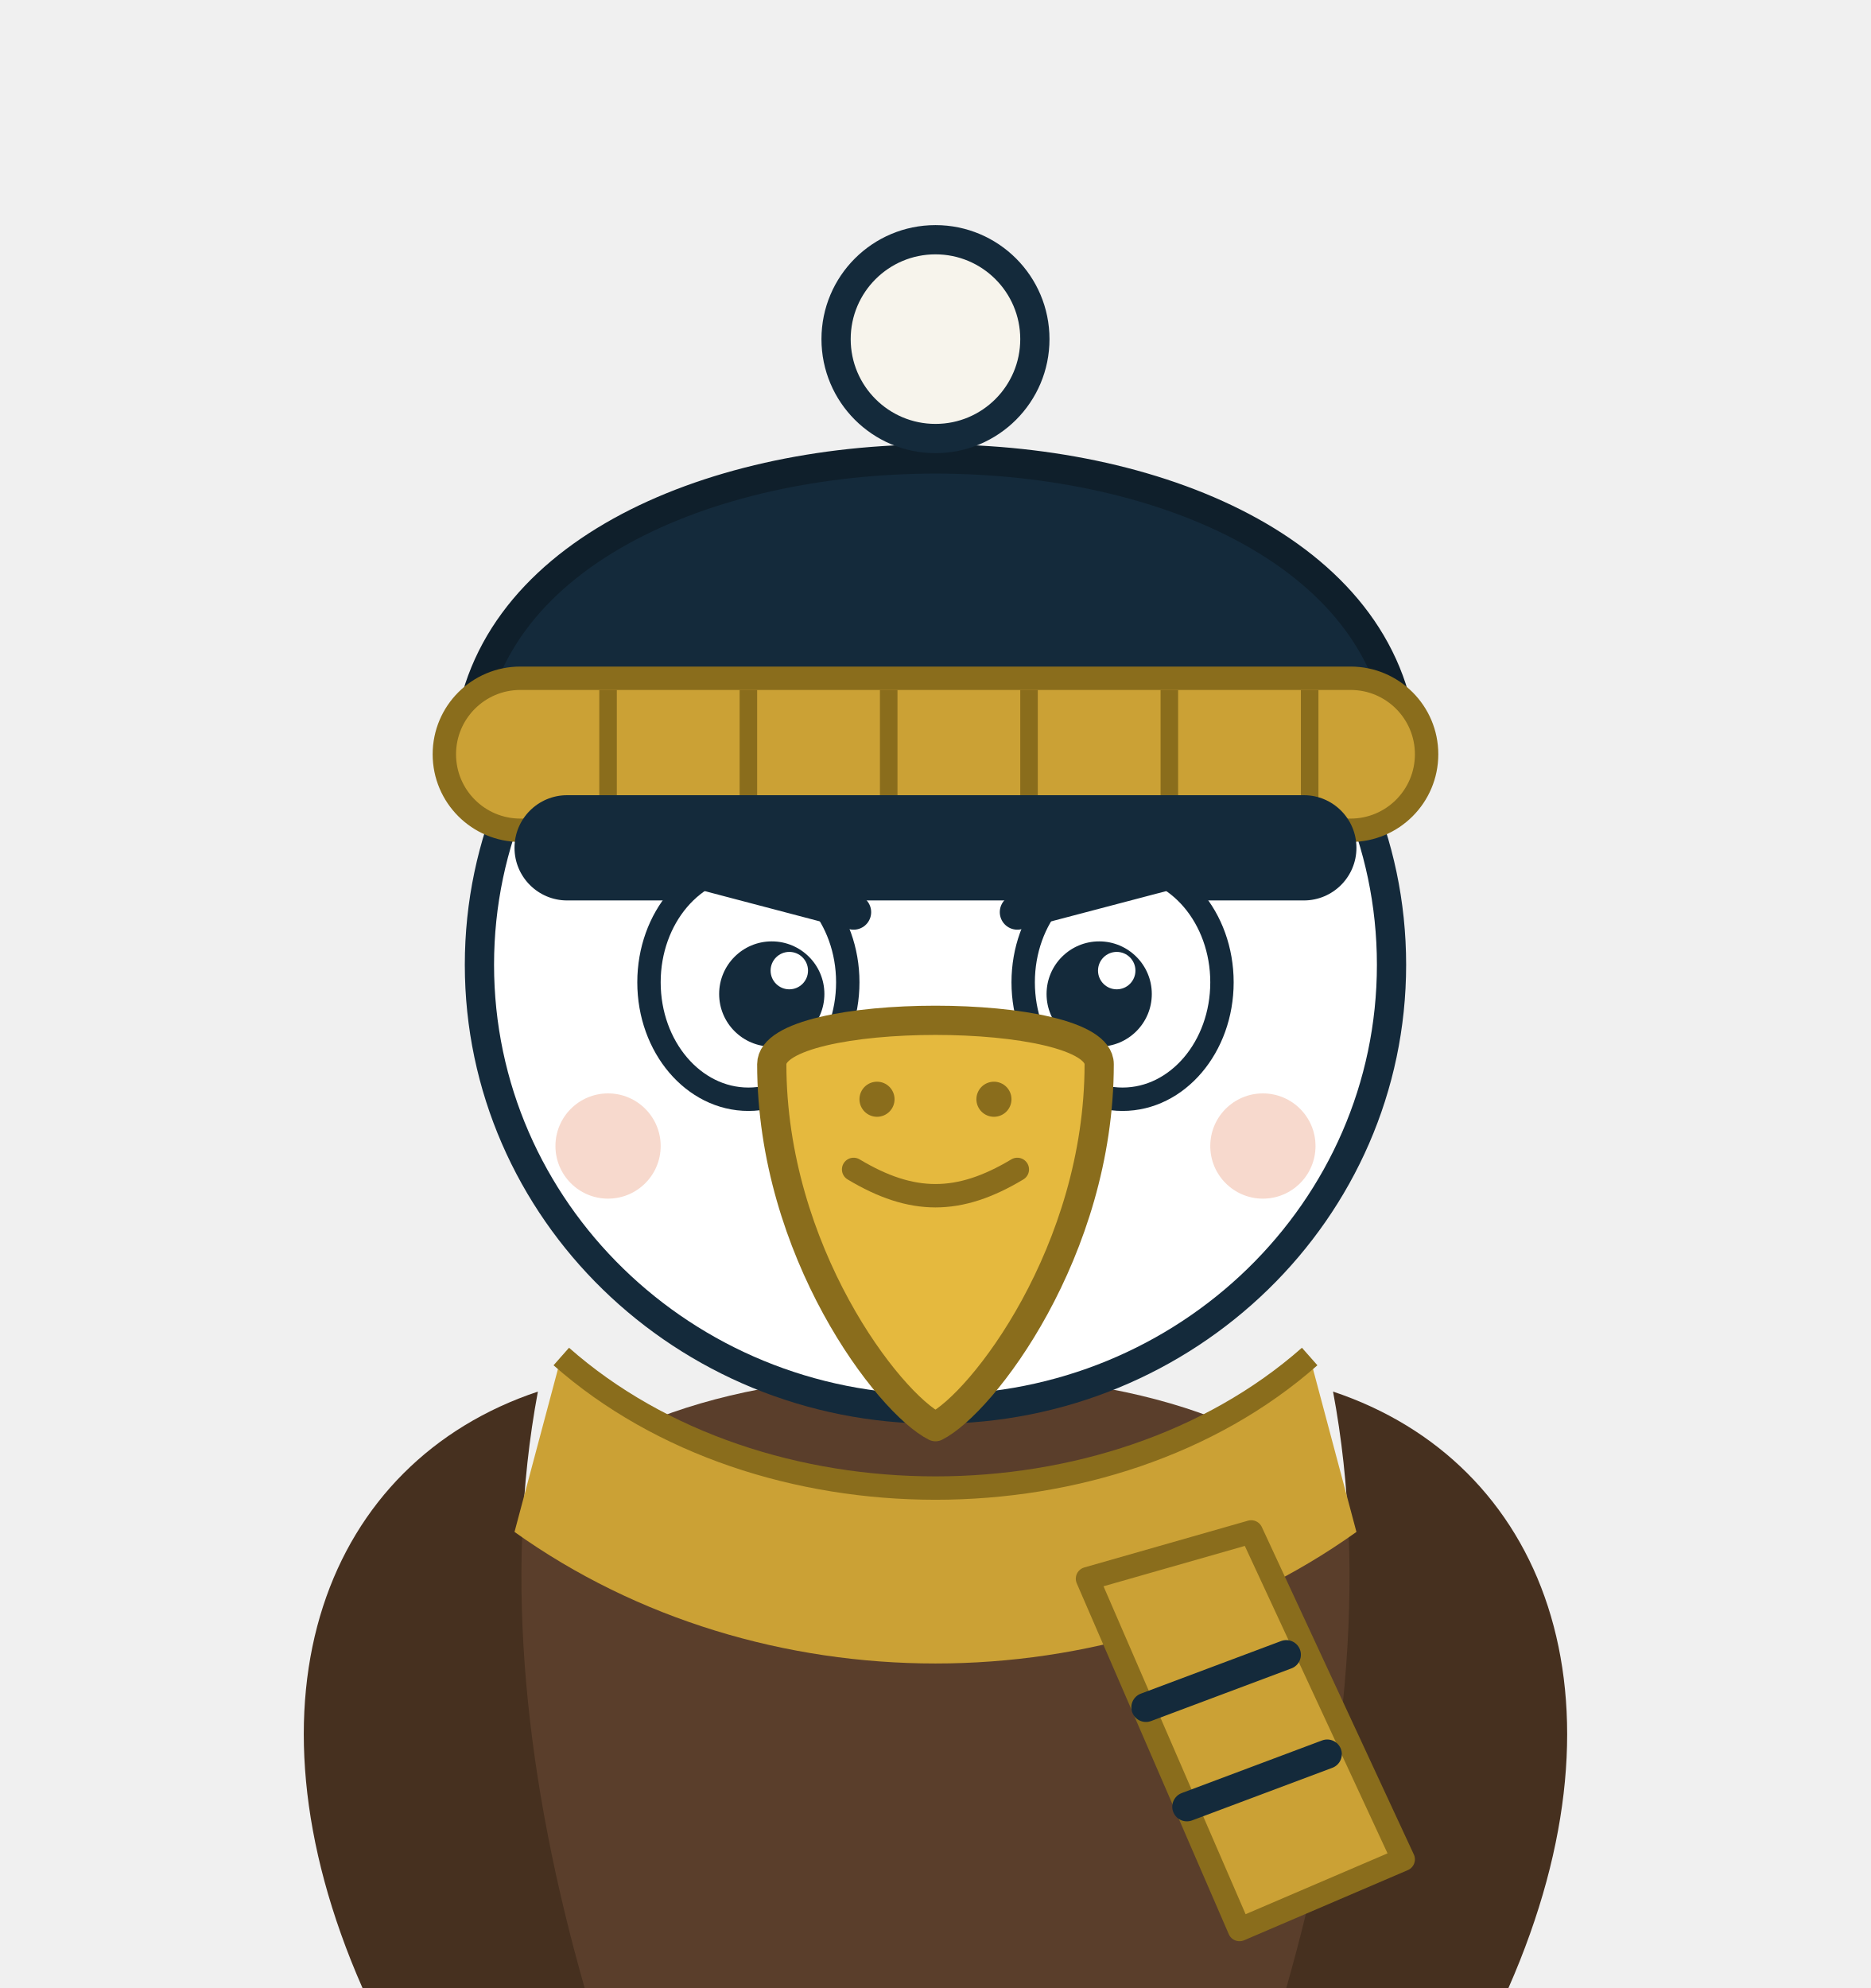
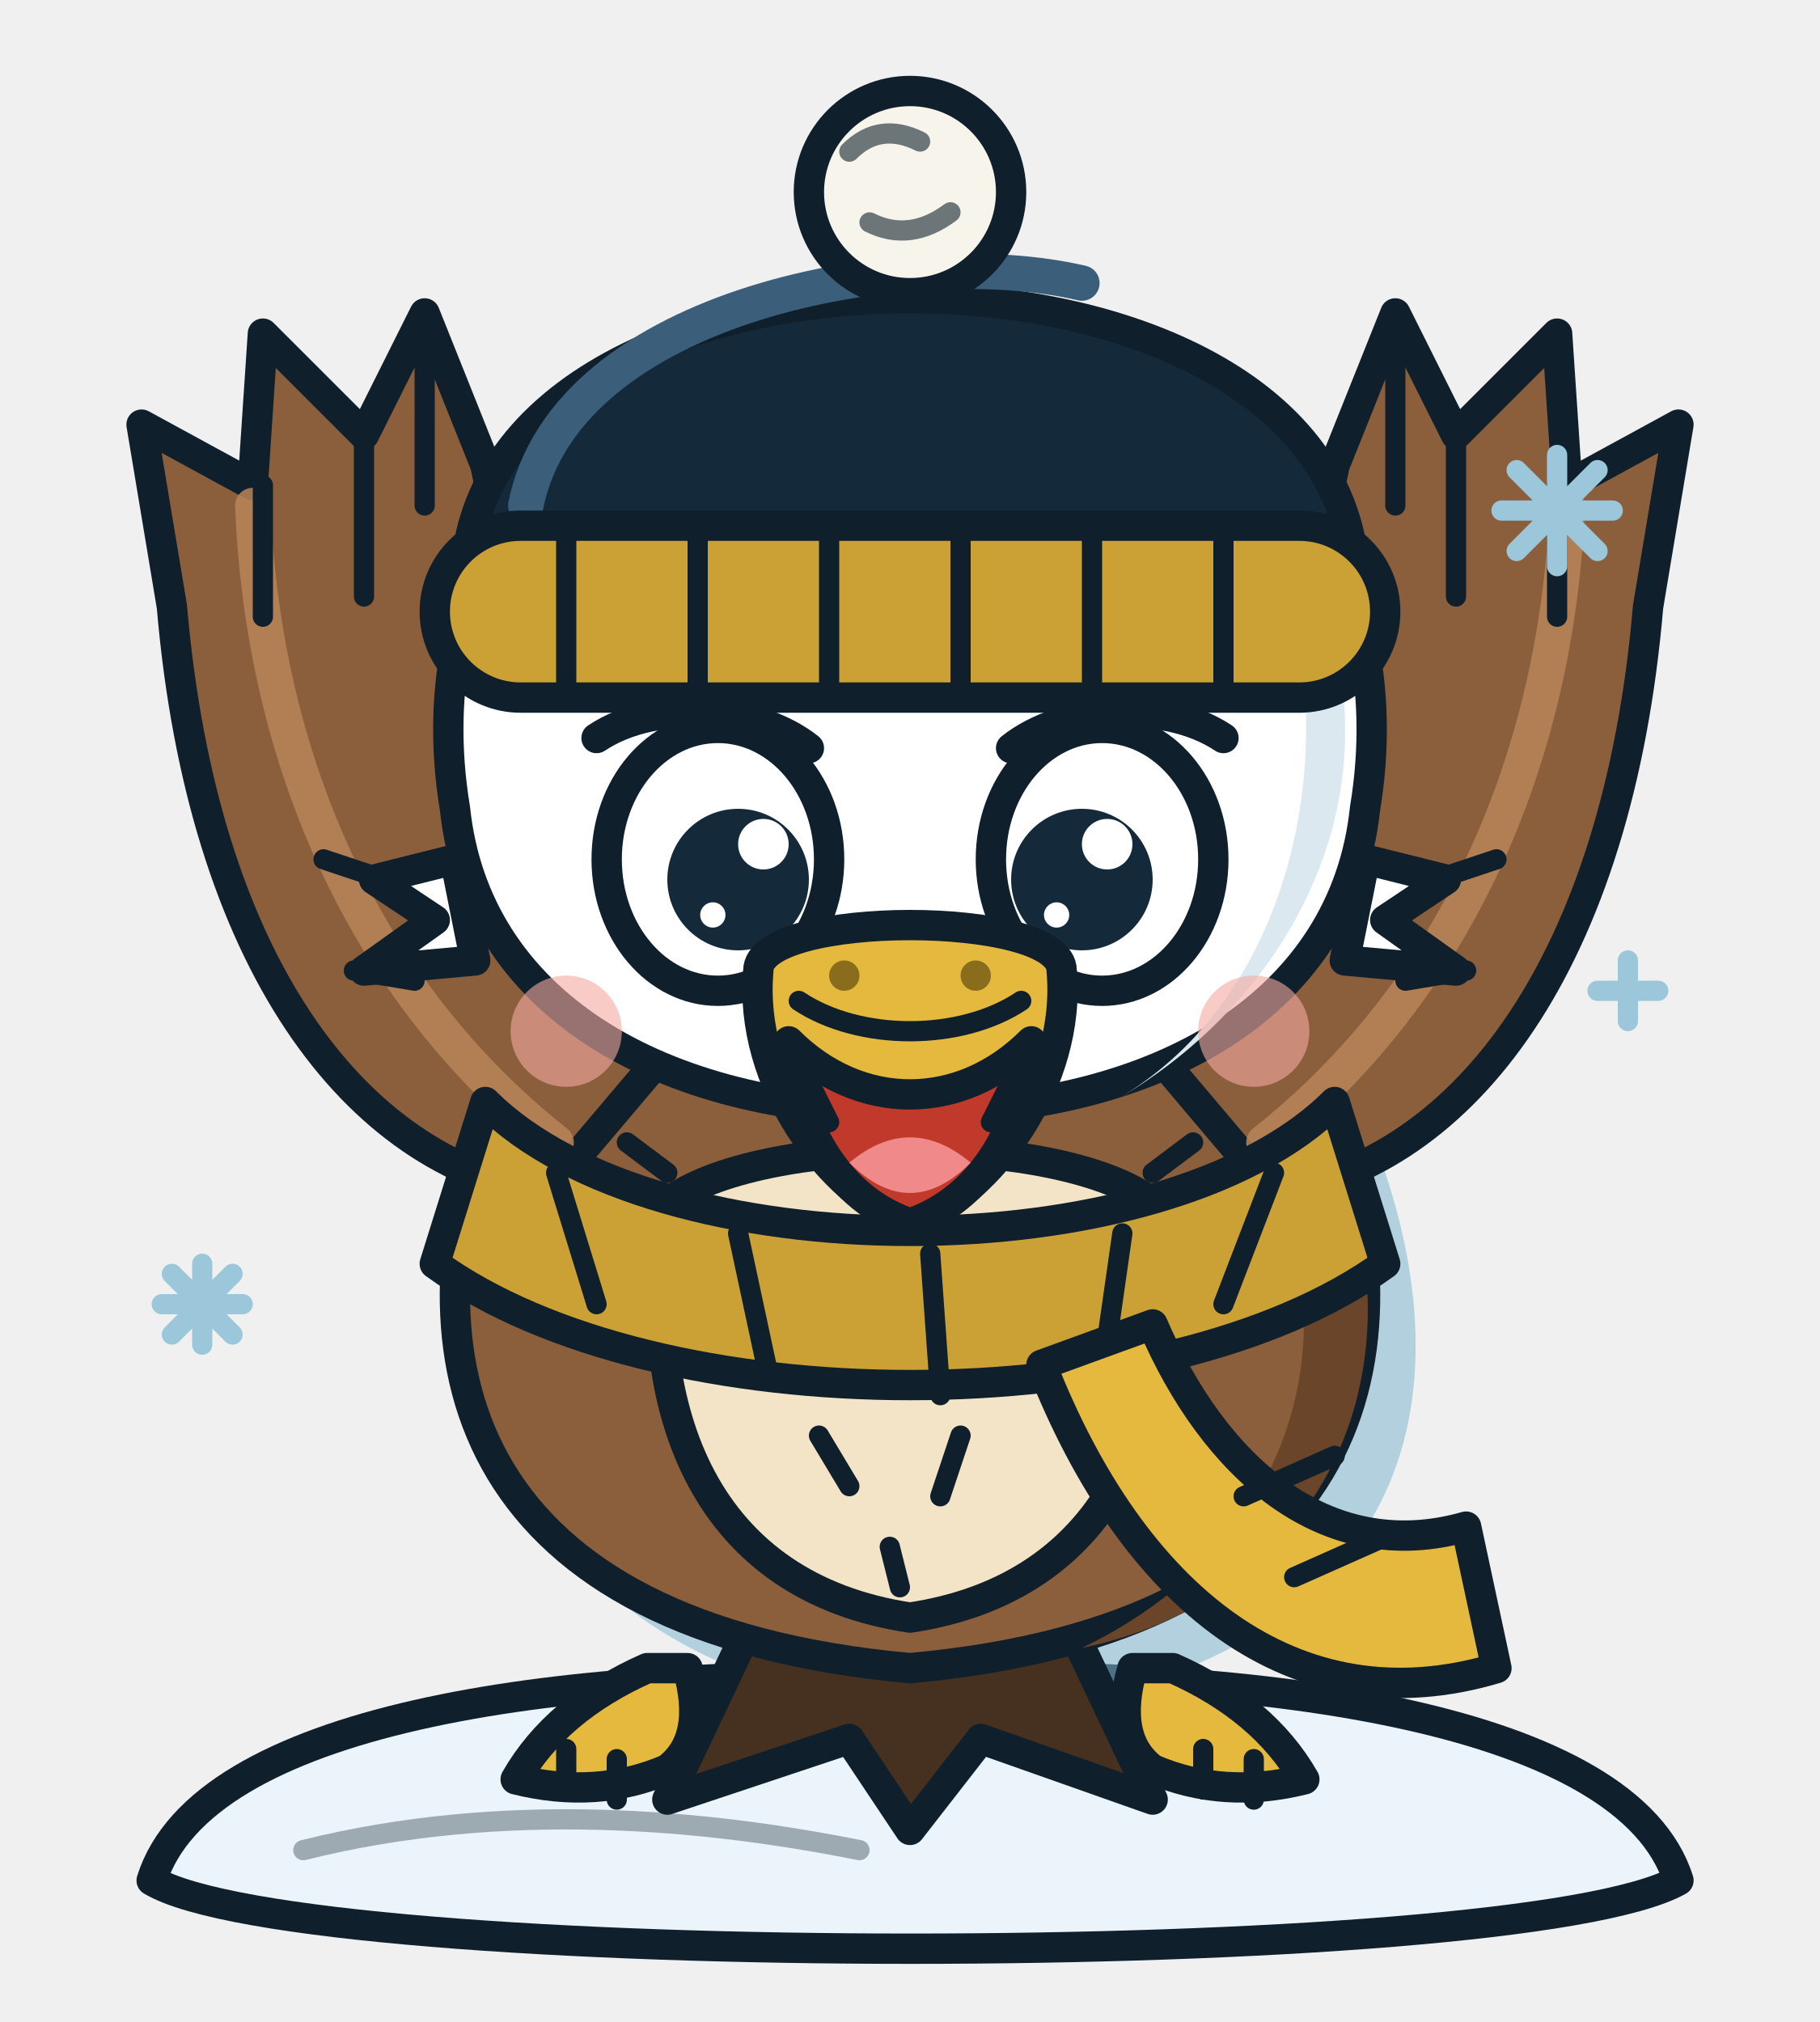
- <svg xmlns="http://www.w3.org/2000/svg" viewBox="0 0 320 340" role="img" aria-label="Eagle Point mascot: an eagle in a winter hat, goggles and scarf">
-   <path d="M70 340 C60 270 90 235 160 235 C230 235 260 270 250 340 Z" fill="#5A3E2B" />
-   <path d="M62 340 C40 290 56 250 92 238 C86 270 90 305 100 340 Z" fill="#46301F" />
-   <path d="M258 340 C280 290 264 250 228 238 C234 270 230 305 220 340 Z" fill="#46301F" />
-   <path d="M96 232 C130 262 190 262 224 232 L232 262 C190 292 130 292 88 262 Z" fill="#CBA135" />
-   <path d="M96 232 C130 262 190 262 224 232" fill="none" stroke="#8A6D1C" stroke-width="4" />
-   <path d="M186 270 L212 330 L240 318 L214 262 Z" fill="#CBA135" stroke="#8A6D1C" stroke-width="4" stroke-linejoin="round" />
-   <path d="M196 292 l24 -9 M203 309 l24 -9" stroke="#142A3B" stroke-width="5" stroke-linecap="round" />
-   <ellipse cx="160" cy="165" rx="78" ry="76" fill="#FFFFFF" stroke="#142A3B" stroke-width="5" />
-   <path d="M80 128 C84 62 236 62 240 128 Z" fill="#142A3B" stroke="#0F1F2B" stroke-width="5" stroke-linejoin="round" />
-   <rect x="76" y="116" width="168" height="26" rx="13" fill="#CBA135" stroke="#8A6D1C" stroke-width="4" />
-   <path d="M104 118 v22 M128 118 v22 M152 118 v22 M176 118 v22 M200 118 v22 M224 118 v22" stroke="#8A6D1C" stroke-width="3" />
-   <circle cx="160" cy="58" r="17" fill="#F7F4EC" stroke="#142A3B" stroke-width="5" />
-   <rect x="88" y="136" width="144" height="18" rx="9" fill="#142A3B" />
-   <ellipse cx="128" cy="168" rx="17" ry="20" fill="#fff" stroke="#142A3B" stroke-width="4" />
-   <ellipse cx="192" cy="168" rx="17" ry="20" fill="#fff" stroke="#142A3B" stroke-width="4" />
-   <circle cx="132" cy="170" r="9" fill="#142A3B" />
-   <circle cx="188" cy="170" r="9" fill="#142A3B" />
-   <circle cx="135" cy="166" r="3.2" fill="#fff" />
-   <circle cx="191" cy="166" r="3.2" fill="#fff" />
-   <path d="M108 146 L146 156 M212 146 L174 156" stroke="#142A3B" stroke-width="6" stroke-linecap="round" />
-   <path d="M132 182 C132 172 188 172 188 182 C188 214 168 240 160 244 C152 240 132 214 132 182 Z" fill="#E5B93E" stroke="#8A6D1C" stroke-width="5" stroke-linejoin="round" />
-   <path d="M146 200 C156 206 164 206 174 200" fill="none" stroke="#8A6D1C" stroke-width="4" stroke-linecap="round" />
-   <circle cx="150" cy="188" r="3" fill="#8A6D1C" />
-   <circle cx="170" cy="188" r="3" fill="#8A6D1C" />
-   <circle cx="104" cy="196" r="9" fill="#F3C9B8" opacity=".7" />
-   <circle cx="216" cy="196" r="9" fill="#F3C9B8" opacity=".7" />
+ <svg xmlns="http://www.w3.org/2000/svg" viewBox="0 0 360 400" role="img" aria-label="Eagle Point mascot waving, in a beanie and scarf">
+   <defs>
+     <style>.o{stroke:#0F1F2B;stroke-width:6;stroke-linejoin:round;stroke-linecap:round}.t{fill:none;stroke:#0F1F2B;stroke-width:4;stroke-linecap:round;stroke-linejoin:round}</style>
+   </defs>
+   <path class="o" d="M30 372 C40 340 110 330 180 332 C250 330 322 340 332 372 C300 390 60 390 30 372Z" fill="#EAF4FA" />
+   <path d="M60 366 C100 356 140 360 170 366" class="t" opacity=".35" />
+   <g transform="translate(10 10)" opacity=".55" fill="#7FB6CF">
+     <path d="M96 222 C80 270 92 322 180 330 C268 322 280 270 264 222 C250 190 110 190 96 222Z" />
+     <path d="M180 70 C110 66 82 112 90 160 C94 198 130 220 180 220 C230 220 266 198 270 160 C278 112 250 66 180 70Z" />
+   </g>
+   <g class="o" fill="#E5B93E">
+     <path d="M128 330 q-18 8 -26 22 q16 4 30 -2 q8 -6 4 -20Z" />
+     <path d="M232 330 q18 8 26 22 q-16 4 -30 -2 q-8 -6 -4 -20Z" />
+   </g>
+   <path class="t" d="M112 346 v8 M122 348 v8 M238 346 v8 M248 348 v8" />
+   <path class="o" d="M150 318 L132 356 L168 344 L180 362 L194 344 L228 356 L210 318Z" fill="#46301F" />
+   <path class="o" d="M96 222 C80 270 92 322 180 330 C268 322 280 270 264 222 C250 190 110 190 96 222Z" fill="#8B5E3C" />
+   <path d="M232 206 C270 240 268 300 214 326 C262 316 284 270 262 222Z" fill="#6B4529" />
+   <path class="o" d="M132 238 C126 280 140 314 180 320 C220 314 234 280 228 238 C210 224 150 224 132 238Z" fill="#F3E4C8" />
+   <path class="t" d="M152 256 l6 10 M174 252 l4 12 M198 256 l-4 10 M162 284 l6 10 M190 284 l-4 12 M176 306 l2 8" />
+   <g class="o" fill="#8B5E3C">
+     <path d="M108 236 C70 230 40 190 34 120 L28 84 L50 96 L52 66 L72 86 L84 62 L96 92 C104 130 118 170 130 210Z" />
+     <path d="M252 236 C290 230 320 190 326 120 L332 84 L310 96 L308 66 L288 86 L276 62 L264 92 C256 130 242 170 230 210Z" />
+   </g>
+   <path d="M50 100 C52 150 72 196 110 226 M310 100 C308 150 288 196 250 226" fill="none" stroke="#B98558" stroke-width="7" stroke-linecap="round" opacity=".85" />
+   <path class="t" d="M52 96 v26 M72 88 v30 M84 66 v34 M308 96 v26 M288 88 v30 M276 66 v34" />
+   <path class="t" d="M64 170 l12 4 M70 192 l12 2 M296 170 l-12 4 M290 192 l-12 2" />
+   <path class="o" d="M96 218 C130 252 230 252 264 218 L274 250 C230 282 130 282 86 250Z" fill="#CBA135" />
+   <path class="t" d="M110 232 l8 26 M146 244 l6 28 M184 248 l2 28 M222 244 l-4 28 M252 232 l-10 26" />
+   <path class="o" d="M228 262 C240 290 262 310 290 302 L296 330 C256 342 224 316 206 270Z" fill="#E5B93E" />
+   <path class="t" d="M246 296 l18 -8 M256 312 l18 -8" />
+   <path class="o" d="M180 70 C110 66 82 112 90 160 C94 198 130 220 180 220 C230 220 266 198 270 160 C278 112 250 66 180 70Z" fill="#fff" />
+   <path d="M232 84 C268 106 270 190 220 218 C252 200 276 162 262 120Z" fill="#DCE8F0" />
+   <path class="o" d="M90 170 l-16 4 l12 8 l-14 10 l22 -2 Z" fill="#fff" />
+   <path class="o" d="M270 170 l16 4 l-12 8 l14 10 l-22 -2 Z" fill="#fff" />
+   <path class="o" d="M92 116 C92 40 268 40 268 116 Z" fill="#142A3B" />
+   <path d="M104 100 C112 60 180 48 214 56" fill="none" stroke="#3B5E7A" stroke-width="7" stroke-linecap="round" />
+   <rect class="o" x="86" y="104" width="188" height="34" rx="17" fill="#CBA135" />
+   <path class="t" d="M112 106 v30 M138 106 v30 M164 106 v30 M190 106 v30 M216 106 v30 M242 106 v30" />
+   <circle class="o" cx="180" cy="38" r="20" fill="#F7F4EC" />
+   <path class="t" d="M168 30 q6 -6 14 -2 M172 44 q8 4 16 -2" opacity=".6" />
+   <ellipse class="o" cx="142" cy="170" rx="22" ry="26" fill="#fff" />
+   <ellipse class="o" cx="218" cy="170" rx="22" ry="26" fill="#fff" />
+   <circle cx="146" cy="174" r="14" fill="#142A3B" />
+   <circle cx="214" cy="174" r="14" fill="#142A3B" />
+   <circle cx="151" cy="167" r="5" fill="#fff" />
+   <circle cx="219" cy="167" r="5" fill="#fff" />
+   <circle cx="141" cy="181" r="2.5" fill="#fff" />
+   <circle cx="209" cy="181" r="2.5" fill="#fff" />
+   <path class="o" d="M118 146 C130 138 150 140 160 148 M242 146 C230 138 210 140 200 148" fill="none" />
+   <path class="o" d="M150 192 C150 180 210 180 210 192 C212 214 196 236 180 242 C164 236 148 214 150 192Z" fill="#E5B93E" />
+   <path class="o" d="M156 206 C170 220 190 220 204 206 C202 226 192 238 180 242 C168 238 158 226 156 206Z" fill="#C0392B" />
+   <path d="M168 230 q12 -10 24 0 q-12 12 -24 0Z" fill="#F08A8A" />
+   <path class="t" d="M158 198 C170 206 190 206 202 198" />
+   <circle cx="167" cy="193" r="3" fill="#8A6D1C" />
+   <circle cx="193" cy="193" r="3" fill="#8A6D1C" />
+   <circle cx="112" cy="204" r="11" fill="#F3A9A0" opacity=".6" />
+   <circle cx="248" cy="204" r="11" fill="#F3A9A0" opacity=".6" />
+   <path class="t" d="M124 226 l8 6 M236 226 l-8 6 M160 214 l4 8 M200 214 l-4 8" />
+   <g fill="none" stroke="#9CC7DB" stroke-width="4" stroke-linecap="round">
+     <path d="M308 90 v22 M297 101 h22 M300 93 l16 16 M316 93 l-16 16" />
+     <path d="M40 250 v16 M32 258 h16 M34 252 l12 12 M46 252 l-12 12" />
+     <path d="M322 190 v12 M316 196 h12" />
+   </g>
</svg>
